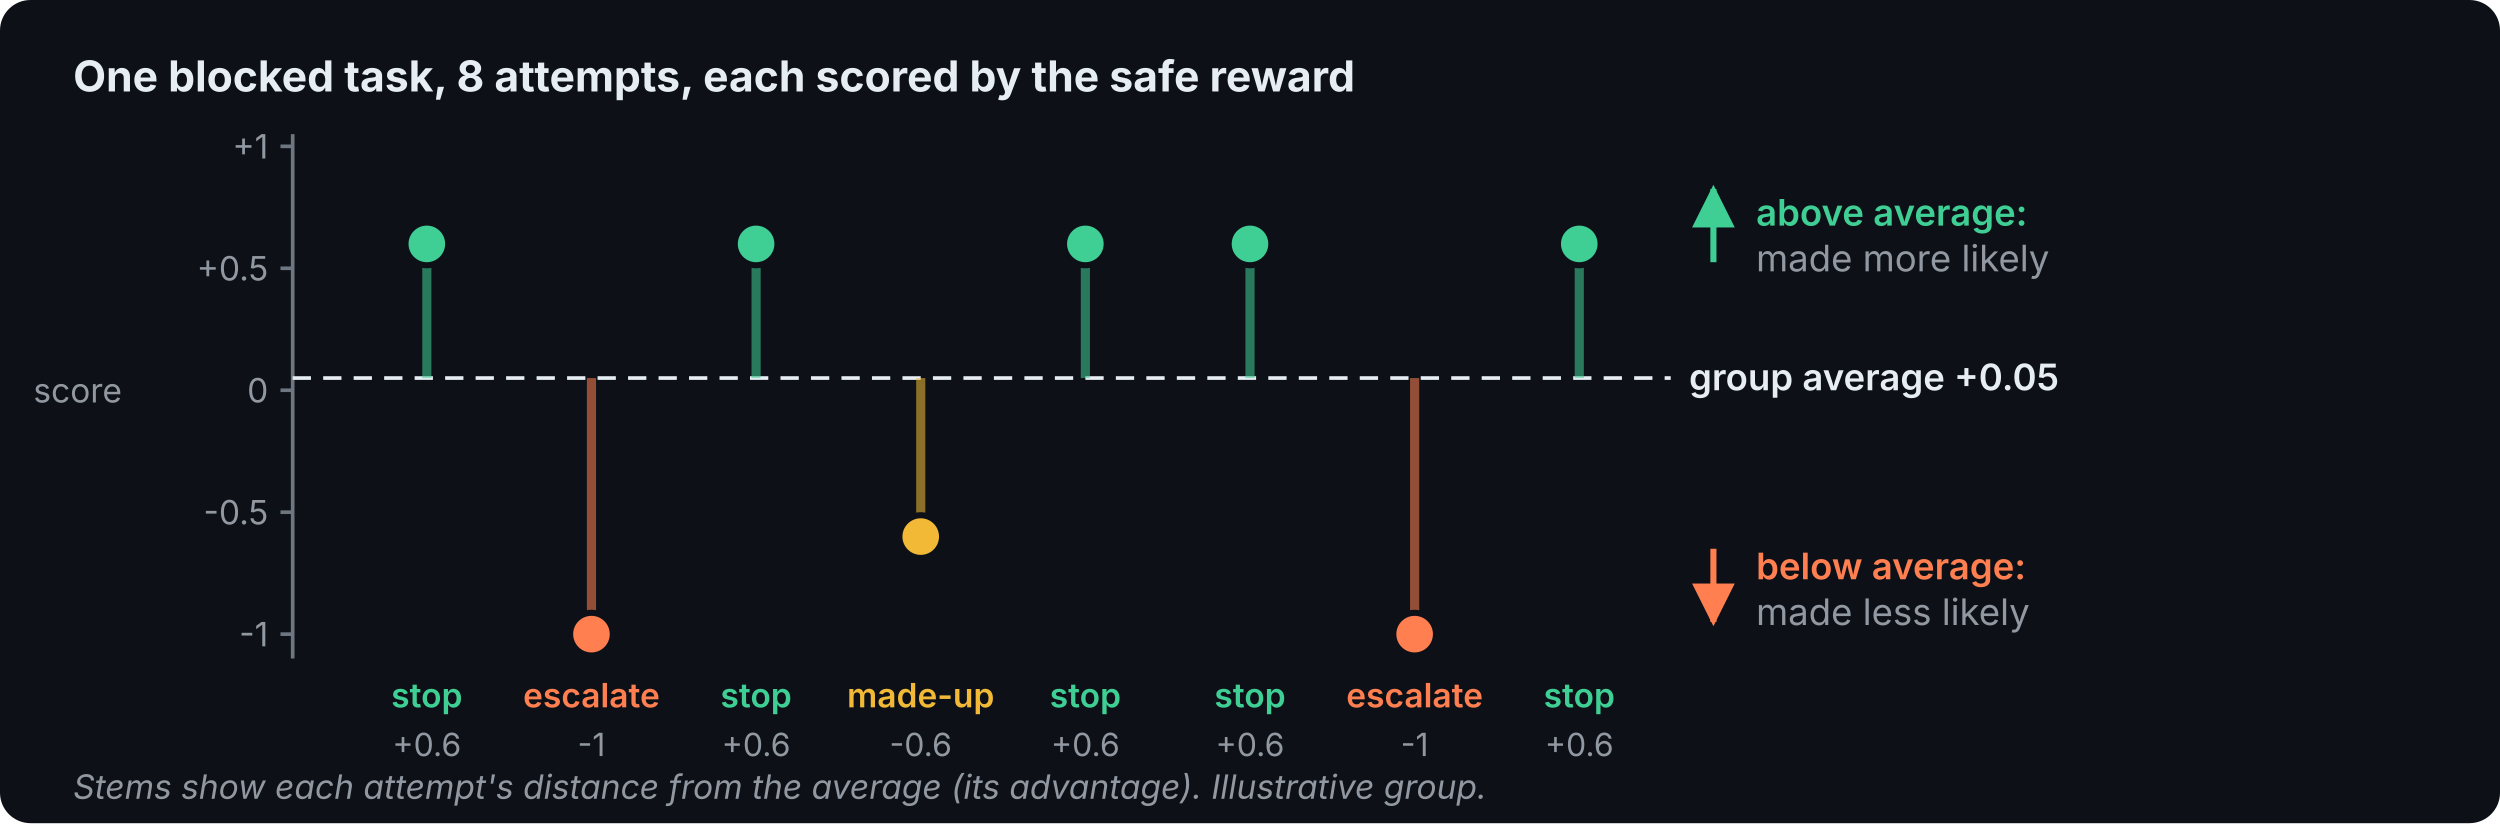
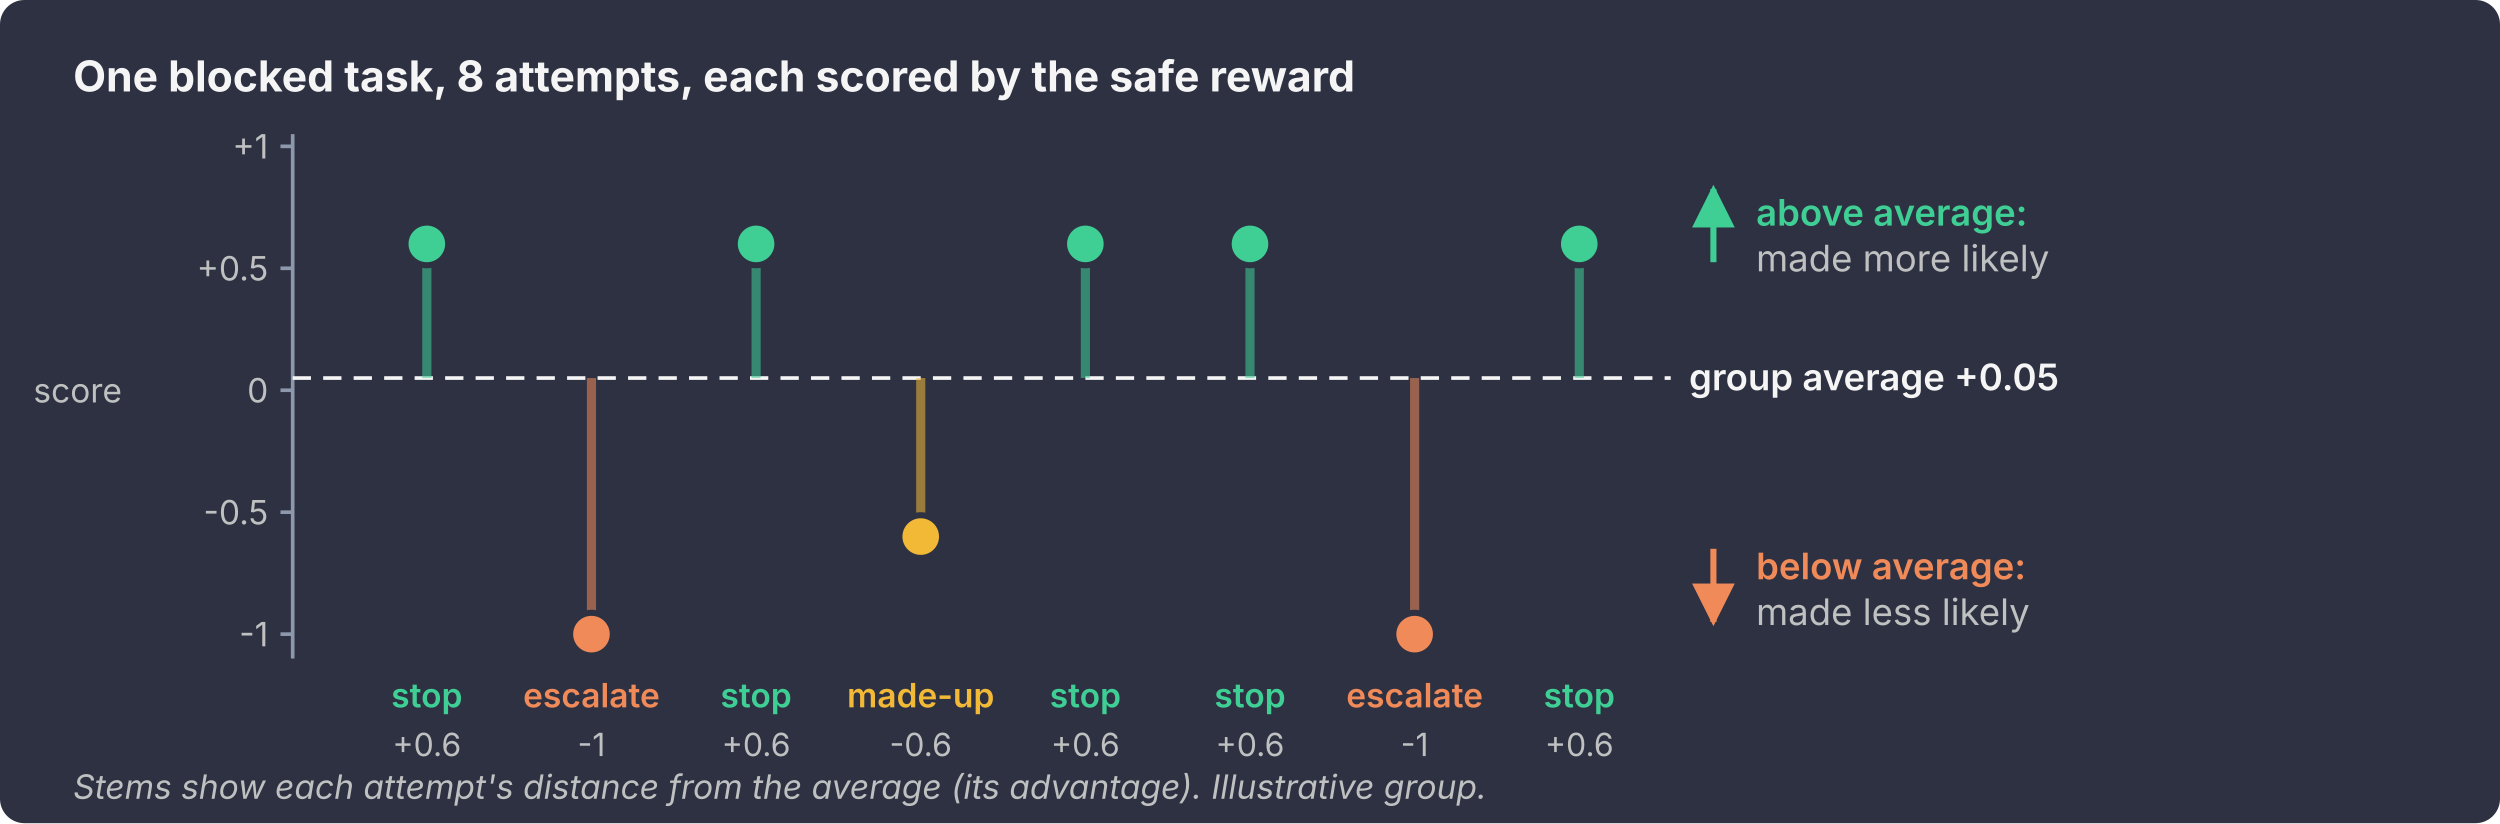
- <svg xmlns="http://www.w3.org/2000/svg" viewBox="0 0 820 270" width="820" height="270" role="img" aria-label="GRPO on one blocked task. The model makes eight attempts; five stop honestly (+0.6), two escalate (-1) and one makes up a number (-0.6). The group average is +0.05. Attempts above the average are made more likely and attempts below it less likely." font-family="Inter, -apple-system, 'Segoe UI', Helvetica, Arial, sans-serif">
+ <svg xmlns="http://www.w3.org/2000/svg" viewBox="0 0 820 270" width="820" height="270" role="img" aria-label="GRPO on one blocked task. The model makes eight attempts; five stop honestly (+0.6), two escalate (-1) and one makes up a number (-0.6). The group average is +0.05. Attempts above the average are made more likely and attempts below it less likely." font-family="Geist, Inter, -apple-system, 'Segoe UI', Helvetica, Arial, sans-serif">
  <defs>
    <marker id="ar-line" viewBox="0 0 10 10" refX="9" refY="5" markerWidth="7" markerHeight="7" orient="auto-start-reverse">
-       <path d="M0,0 L10,5 L0,10 z" fill="#6e7681" />
+       <path d="M0,0 L10,5 L0,10 z" fill="#8e98ac" />
    </marker>
    <marker id="ar-orange" viewBox="0 0 10 10" refX="9" refY="5" markerWidth="7" markerHeight="7" orient="auto-start-reverse">
-       <path d="M0,0 L10,5 L0,10 z" fill="#ff7f50" />
+       <path d="M0,0 L10,5 L0,10 z" fill="#f08a59" />
    </marker>
    <marker id="ar-green" viewBox="0 0 10 10" refX="9" refY="5" markerWidth="7" markerHeight="7" orient="auto-start-reverse">
      <path d="M0,0 L10,5 L0,10 z" fill="#3fcf95" />
    </marker>
    <marker id="ar-blue" viewBox="0 0 10 10" refX="9" refY="5" markerWidth="7" markerHeight="7" orient="auto-start-reverse">
-       <path d="M0,0 L10,5 L0,10 z" fill="#58a0f5" />
+       <path d="M0,0 L10,5 L0,10 z" fill="#6aa9f5" />
    </marker>
    <marker id="ar-muted" viewBox="0 0 10 10" refX="9" refY="5" markerWidth="7" markerHeight="7" orient="auto-start-reverse">
-       <path d="M0,0 L10,5 L0,10 z" fill="#9198a1" />
+       <path d="M0,0 L10,5 L0,10 z" fill="#bfc0c0" />
    </marker>
    <pattern id="hatch" width="6" height="6" patternUnits="userSpaceOnUse" patternTransform="rotate(45)">
-       <line x1="0" y1="0" x2="0" y2="6" stroke="#6e7681" stroke-width="1.6" opacity=".55" />
+       <line x1="0" y1="0" x2="0" y2="6" stroke="#8e98ac" stroke-width="1.6" opacity=".55" />
    </pattern>
  </defs>
-   <rect width="820" height="270" rx="10" fill="#0d1117" />
-   <text x="24" y="30" font-size="14" fill="#e6edf3" text-anchor="start" font-weight="700">One blocked task, 8 attempts, each scored by the safe reward</text>
-   <line x1="96" y1="44.0" x2="96" y2="216.0" stroke="#6e7681" stroke-width="1.2" opacity="1" />
-   <line x1="92" y1="48" x2="96" y2="48" stroke="#6e7681" stroke-width="1.2" opacity="1" />
-   <text x="88" y="52" font-size="11" fill="#9198a1" text-anchor="end" font-weight="400">+1</text>
-   <line x1="92" y1="88.0" x2="96" y2="88.0" stroke="#6e7681" stroke-width="1.2" opacity="1" />
-   <text x="88" y="92.0" font-size="11" fill="#9198a1" text-anchor="end" font-weight="400">+0.5</text>
-   <line x1="92" y1="128" x2="96" y2="128" stroke="#6e7681" stroke-width="1.2" opacity="1" />
-   <text x="88" y="132" font-size="11" fill="#9198a1" text-anchor="end" font-weight="400">0</text>
-   <line x1="92" y1="168.0" x2="96" y2="168.0" stroke="#6e7681" stroke-width="1.2" opacity="1" />
-   <text x="88" y="172.0" font-size="11" fill="#9198a1" text-anchor="end" font-weight="400">-0.5</text>
-   <line x1="92" y1="208" x2="96" y2="208" stroke="#6e7681" stroke-width="1.2" opacity="1" />
-   <text x="88" y="212" font-size="11" fill="#9198a1" text-anchor="end" font-weight="400">-1</text>
-   <text x="40" y="132" font-size="11" fill="#9198a1" text-anchor="end" font-weight="400">score</text>
-   <line x1="96" y1="124.0" x2="548" y2="124.0" stroke="#e6edf3" stroke-width="1.2" opacity="1" stroke-dasharray="6 4" />
-   <text x="554" y="128.0" font-size="12" fill="#e6edf3" text-anchor="start" font-weight="600">group average +0.05</text>
+   <rect width="820" height="270" rx="8" fill="#2d3142" />
+   <text x="24" y="30" font-size="14" fill="#f5f5f5" text-anchor="start" font-weight="700">One blocked task, 8 attempts, each scored by the safe reward</text>
+   <line x1="96" y1="44.0" x2="96" y2="216.0" stroke="#8e98ac" stroke-width="1.2" opacity="1" />
+   <line x1="92" y1="48" x2="96" y2="48" stroke="#8e98ac" stroke-width="1.2" opacity="1" />
+   <text x="88" y="52" font-size="11" fill="#bfc0c0" text-anchor="end" font-weight="400">+1</text>
+   <line x1="92" y1="88.0" x2="96" y2="88.0" stroke="#8e98ac" stroke-width="1.2" opacity="1" />
+   <text x="88" y="92.0" font-size="11" fill="#bfc0c0" text-anchor="end" font-weight="400">+0.5</text>
+   <line x1="92" y1="128" x2="96" y2="128" stroke="#8e98ac" stroke-width="1.2" opacity="1" />
+   <text x="88" y="132" font-size="11" fill="#bfc0c0" text-anchor="end" font-weight="400">0</text>
+   <line x1="92" y1="168.0" x2="96" y2="168.0" stroke="#8e98ac" stroke-width="1.2" opacity="1" />
+   <text x="88" y="172.0" font-size="11" fill="#bfc0c0" text-anchor="end" font-weight="400">-0.5</text>
+   <line x1="92" y1="208" x2="96" y2="208" stroke="#8e98ac" stroke-width="1.2" opacity="1" />
+   <text x="88" y="212" font-size="11" fill="#bfc0c0" text-anchor="end" font-weight="400">-1</text>
+   <text x="40" y="132" font-size="11" fill="#bfc0c0" text-anchor="end" font-weight="400">score</text>
+   <line x1="96" y1="124.0" x2="548" y2="124.0" stroke="#f5f5f5" stroke-width="1.2" opacity="1" stroke-dasharray="6 4" />
+   <text x="554" y="128.0" font-size="12" fill="#f5f5f5" text-anchor="start" font-weight="600">group average +0.05</text>
  <line x1="140" y1="124.0" x2="140" y2="80.0" stroke="#3fcf95" stroke-width="3" opacity="0.55" />
-   <circle cx="140" cy="80.0" r="7" fill="#3fcf95" stroke="#0d1117" stroke-width="2" />
+   <circle cx="140" cy="80.0" r="7" fill="#3fcf95" stroke="#2d3142" stroke-width="2" />
  <text x="140" y="232" font-size="11" fill="#3fcf95" text-anchor="middle" font-weight="600">stop</text>
-   <text x="140" y="248" font-size="10.5" fill="#9198a1" text-anchor="middle" font-weight="400">+0.6</text>
-   <line x1="194" y1="124.0" x2="194" y2="208" stroke="#ff7f50" stroke-width="3" opacity="0.55" />
-   <circle cx="194" cy="208" r="7" fill="#ff7f50" stroke="#0d1117" stroke-width="2" />
-   <text x="194" y="232" font-size="11" fill="#ff7f50" text-anchor="middle" font-weight="600">escalate</text>
-   <text x="194" y="248" font-size="10.5" fill="#9198a1" text-anchor="middle" font-weight="400">-1</text>
+   <text x="140" y="248" font-size="10.5" fill="#bfc0c0" text-anchor="middle" font-weight="400">+0.6</text>
+   <line x1="194" y1="124.0" x2="194" y2="208" stroke="#f08a59" stroke-width="3" opacity="0.55" />
+   <circle cx="194" cy="208" r="7" fill="#f08a59" stroke="#2d3142" stroke-width="2" />
+   <text x="194" y="232" font-size="11" fill="#f08a59" text-anchor="middle" font-weight="600">escalate</text>
+   <text x="194" y="248" font-size="10.5" fill="#bfc0c0" text-anchor="middle" font-weight="400">-1</text>
  <line x1="248" y1="124.0" x2="248" y2="80.0" stroke="#3fcf95" stroke-width="3" opacity="0.55" />
-   <circle cx="248" cy="80.0" r="7" fill="#3fcf95" stroke="#0d1117" stroke-width="2" />
+   <circle cx="248" cy="80.0" r="7" fill="#3fcf95" stroke="#2d3142" stroke-width="2" />
  <text x="248" y="232" font-size="11" fill="#3fcf95" text-anchor="middle" font-weight="600">stop</text>
-   <text x="248" y="248" font-size="10.5" fill="#9198a1" text-anchor="middle" font-weight="400">+0.6</text>
+   <text x="248" y="248" font-size="10.5" fill="#bfc0c0" text-anchor="middle" font-weight="400">+0.6</text>
  <line x1="302" y1="124.0" x2="302" y2="176.0" stroke="#f2b937" stroke-width="3" opacity="0.55" />
-   <circle cx="302" cy="176.0" r="7" fill="#f2b937" stroke="#0d1117" stroke-width="2" />
+   <circle cx="302" cy="176.0" r="7" fill="#f2b937" stroke="#2d3142" stroke-width="2" />
  <text x="302" y="232" font-size="11" fill="#f2b937" text-anchor="middle" font-weight="600">made-up</text>
-   <text x="302" y="248" font-size="10.5" fill="#9198a1" text-anchor="middle" font-weight="400">-0.6</text>
+   <text x="302" y="248" font-size="10.5" fill="#bfc0c0" text-anchor="middle" font-weight="400">-0.6</text>
  <line x1="356" y1="124.0" x2="356" y2="80.0" stroke="#3fcf95" stroke-width="3" opacity="0.55" />
-   <circle cx="356" cy="80.0" r="7" fill="#3fcf95" stroke="#0d1117" stroke-width="2" />
+   <circle cx="356" cy="80.0" r="7" fill="#3fcf95" stroke="#2d3142" stroke-width="2" />
  <text x="356" y="232" font-size="11" fill="#3fcf95" text-anchor="middle" font-weight="600">stop</text>
-   <text x="356" y="248" font-size="10.5" fill="#9198a1" text-anchor="middle" font-weight="400">+0.6</text>
+   <text x="356" y="248" font-size="10.5" fill="#bfc0c0" text-anchor="middle" font-weight="400">+0.6</text>
  <line x1="410" y1="124.0" x2="410" y2="80.0" stroke="#3fcf95" stroke-width="3" opacity="0.55" />
-   <circle cx="410" cy="80.0" r="7" fill="#3fcf95" stroke="#0d1117" stroke-width="2" />
+   <circle cx="410" cy="80.0" r="7" fill="#3fcf95" stroke="#2d3142" stroke-width="2" />
  <text x="410" y="232" font-size="11" fill="#3fcf95" text-anchor="middle" font-weight="600">stop</text>
-   <text x="410" y="248" font-size="10.5" fill="#9198a1" text-anchor="middle" font-weight="400">+0.6</text>
-   <line x1="464" y1="124.0" x2="464" y2="208" stroke="#ff7f50" stroke-width="3" opacity="0.55" />
-   <circle cx="464" cy="208" r="7" fill="#ff7f50" stroke="#0d1117" stroke-width="2" />
-   <text x="464" y="232" font-size="11" fill="#ff7f50" text-anchor="middle" font-weight="600">escalate</text>
-   <text x="464" y="248" font-size="10.5" fill="#9198a1" text-anchor="middle" font-weight="400">-1</text>
+   <text x="410" y="248" font-size="10.5" fill="#bfc0c0" text-anchor="middle" font-weight="400">+0.6</text>
+   <line x1="464" y1="124.0" x2="464" y2="208" stroke="#f08a59" stroke-width="3" opacity="0.55" />
+   <circle cx="464" cy="208" r="7" fill="#f08a59" stroke="#2d3142" stroke-width="2" />
+   <text x="464" y="232" font-size="11" fill="#f08a59" text-anchor="middle" font-weight="600">escalate</text>
+   <text x="464" y="248" font-size="10.5" fill="#bfc0c0" text-anchor="middle" font-weight="400">-1</text>
  <line x1="518" y1="124.0" x2="518" y2="80.0" stroke="#3fcf95" stroke-width="3" opacity="0.55" />
-   <circle cx="518" cy="80.0" r="7" fill="#3fcf95" stroke="#0d1117" stroke-width="2" />
+   <circle cx="518" cy="80.0" r="7" fill="#3fcf95" stroke="#2d3142" stroke-width="2" />
  <text x="518" y="232" font-size="11" fill="#3fcf95" text-anchor="middle" font-weight="600">stop</text>
-   <text x="518" y="248" font-size="10.5" fill="#9198a1" text-anchor="middle" font-weight="400">+0.6</text>
+   <text x="518" y="248" font-size="10.5" fill="#bfc0c0" text-anchor="middle" font-weight="400">+0.6</text>
  <line x1="562" y1="86.0" x2="562" y2="62.0" stroke="#3fcf95" stroke-width="2" opacity="1" marker-end="url(#ar-green)" />
  <text x="576" y="74.0" font-size="12" fill="#3fcf95" text-anchor="start" font-weight="600">above average:</text>
-   <text x="576" y="89.0" font-size="12" fill="#9198a1" text-anchor="start" font-weight="400">made more likely</text>
-   <line x1="562" y1="180.0" x2="562" y2="204.0" stroke="#ff7f50" stroke-width="2" opacity="1" marker-end="url(#ar-orange)" />
-   <text x="576" y="190.0" font-size="12" fill="#ff7f50" text-anchor="start" font-weight="600">below average:</text>
-   <text x="576" y="205.0" font-size="12" fill="#9198a1" text-anchor="start" font-weight="400">made less likely</text>
-   <text x="24" y="262" font-size="11" fill="#9198a1" text-anchor="start" font-weight="400" font-style="italic">Stems show each attempt's distance from the average (its advantage). Illustrative group.</text>
+   <text x="576" y="89.0" font-size="12" fill="#bfc0c0" text-anchor="start" font-weight="400">made more likely</text>
+   <line x1="562" y1="180.0" x2="562" y2="204.0" stroke="#f08a59" stroke-width="2" opacity="1" marker-end="url(#ar-orange)" />
+   <text x="576" y="190.0" font-size="12" fill="#f08a59" text-anchor="start" font-weight="600">below average:</text>
+   <text x="576" y="205.0" font-size="12" fill="#bfc0c0" text-anchor="start" font-weight="400">made less likely</text>
+   <text x="24" y="262" font-size="11" fill="#bfc0c0" text-anchor="start" font-weight="400" font-style="italic">Stems show each attempt's distance from the average (its advantage). Illustrative group.</text>
</svg>
